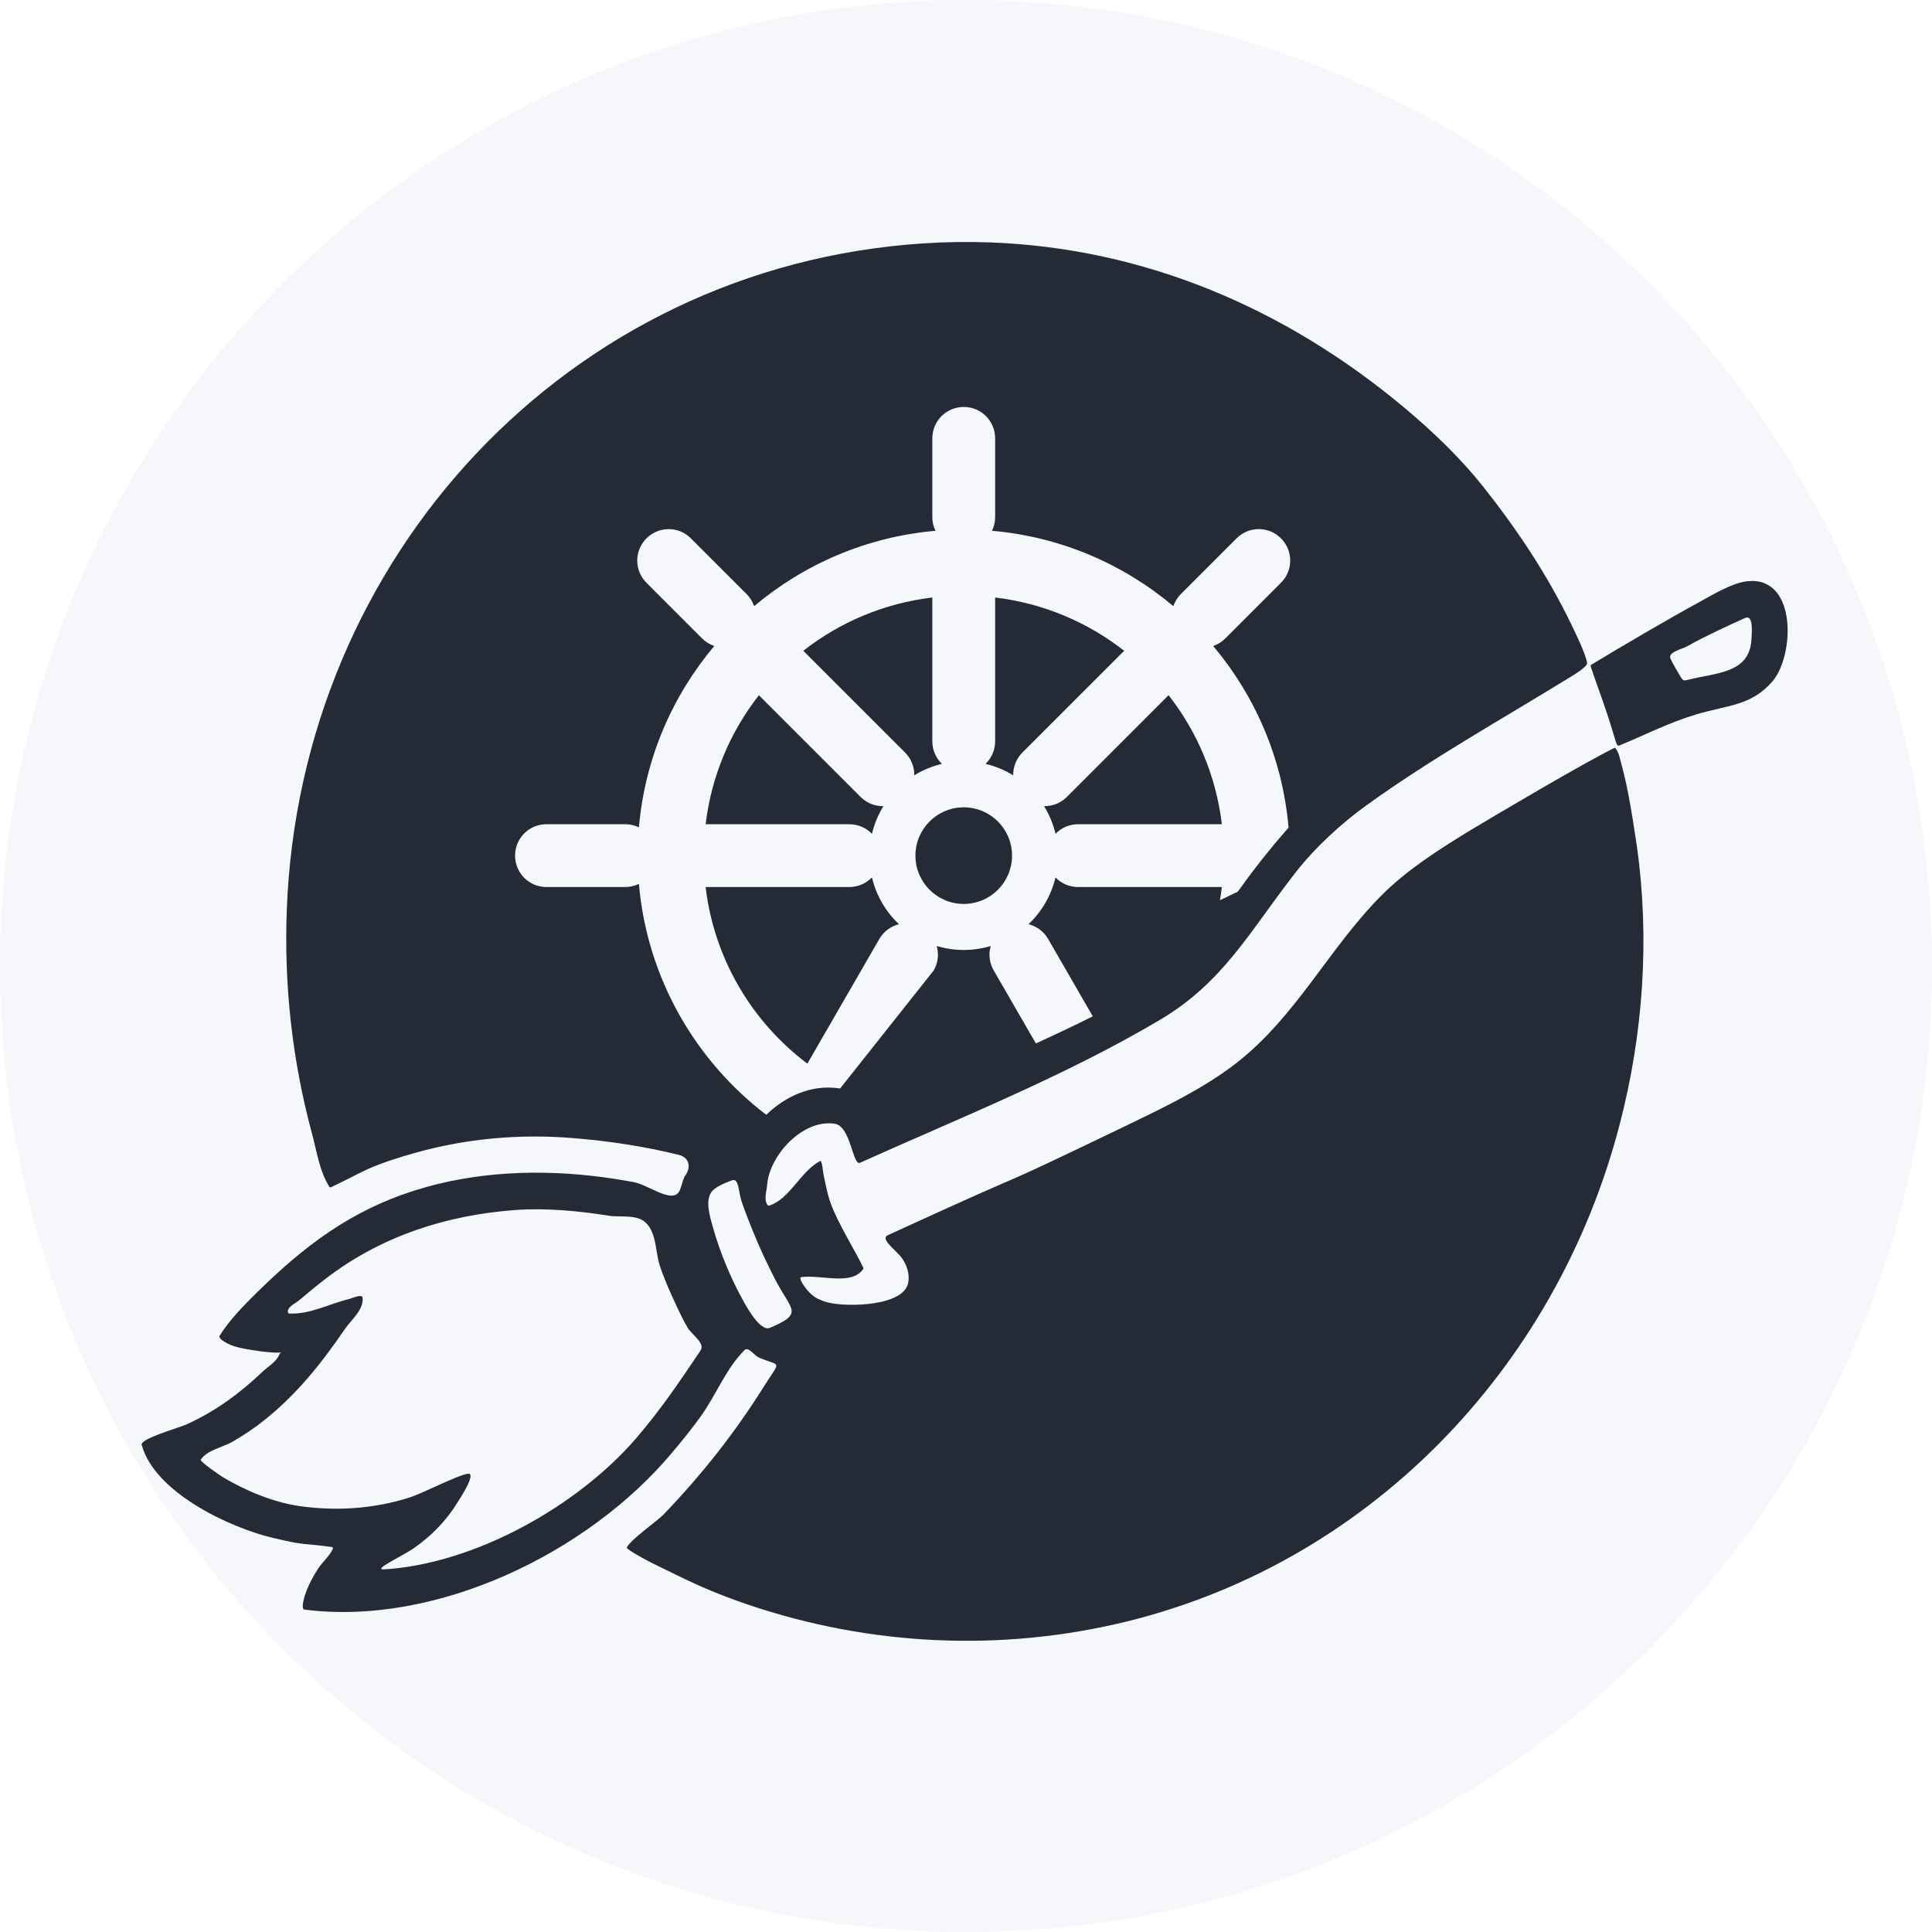
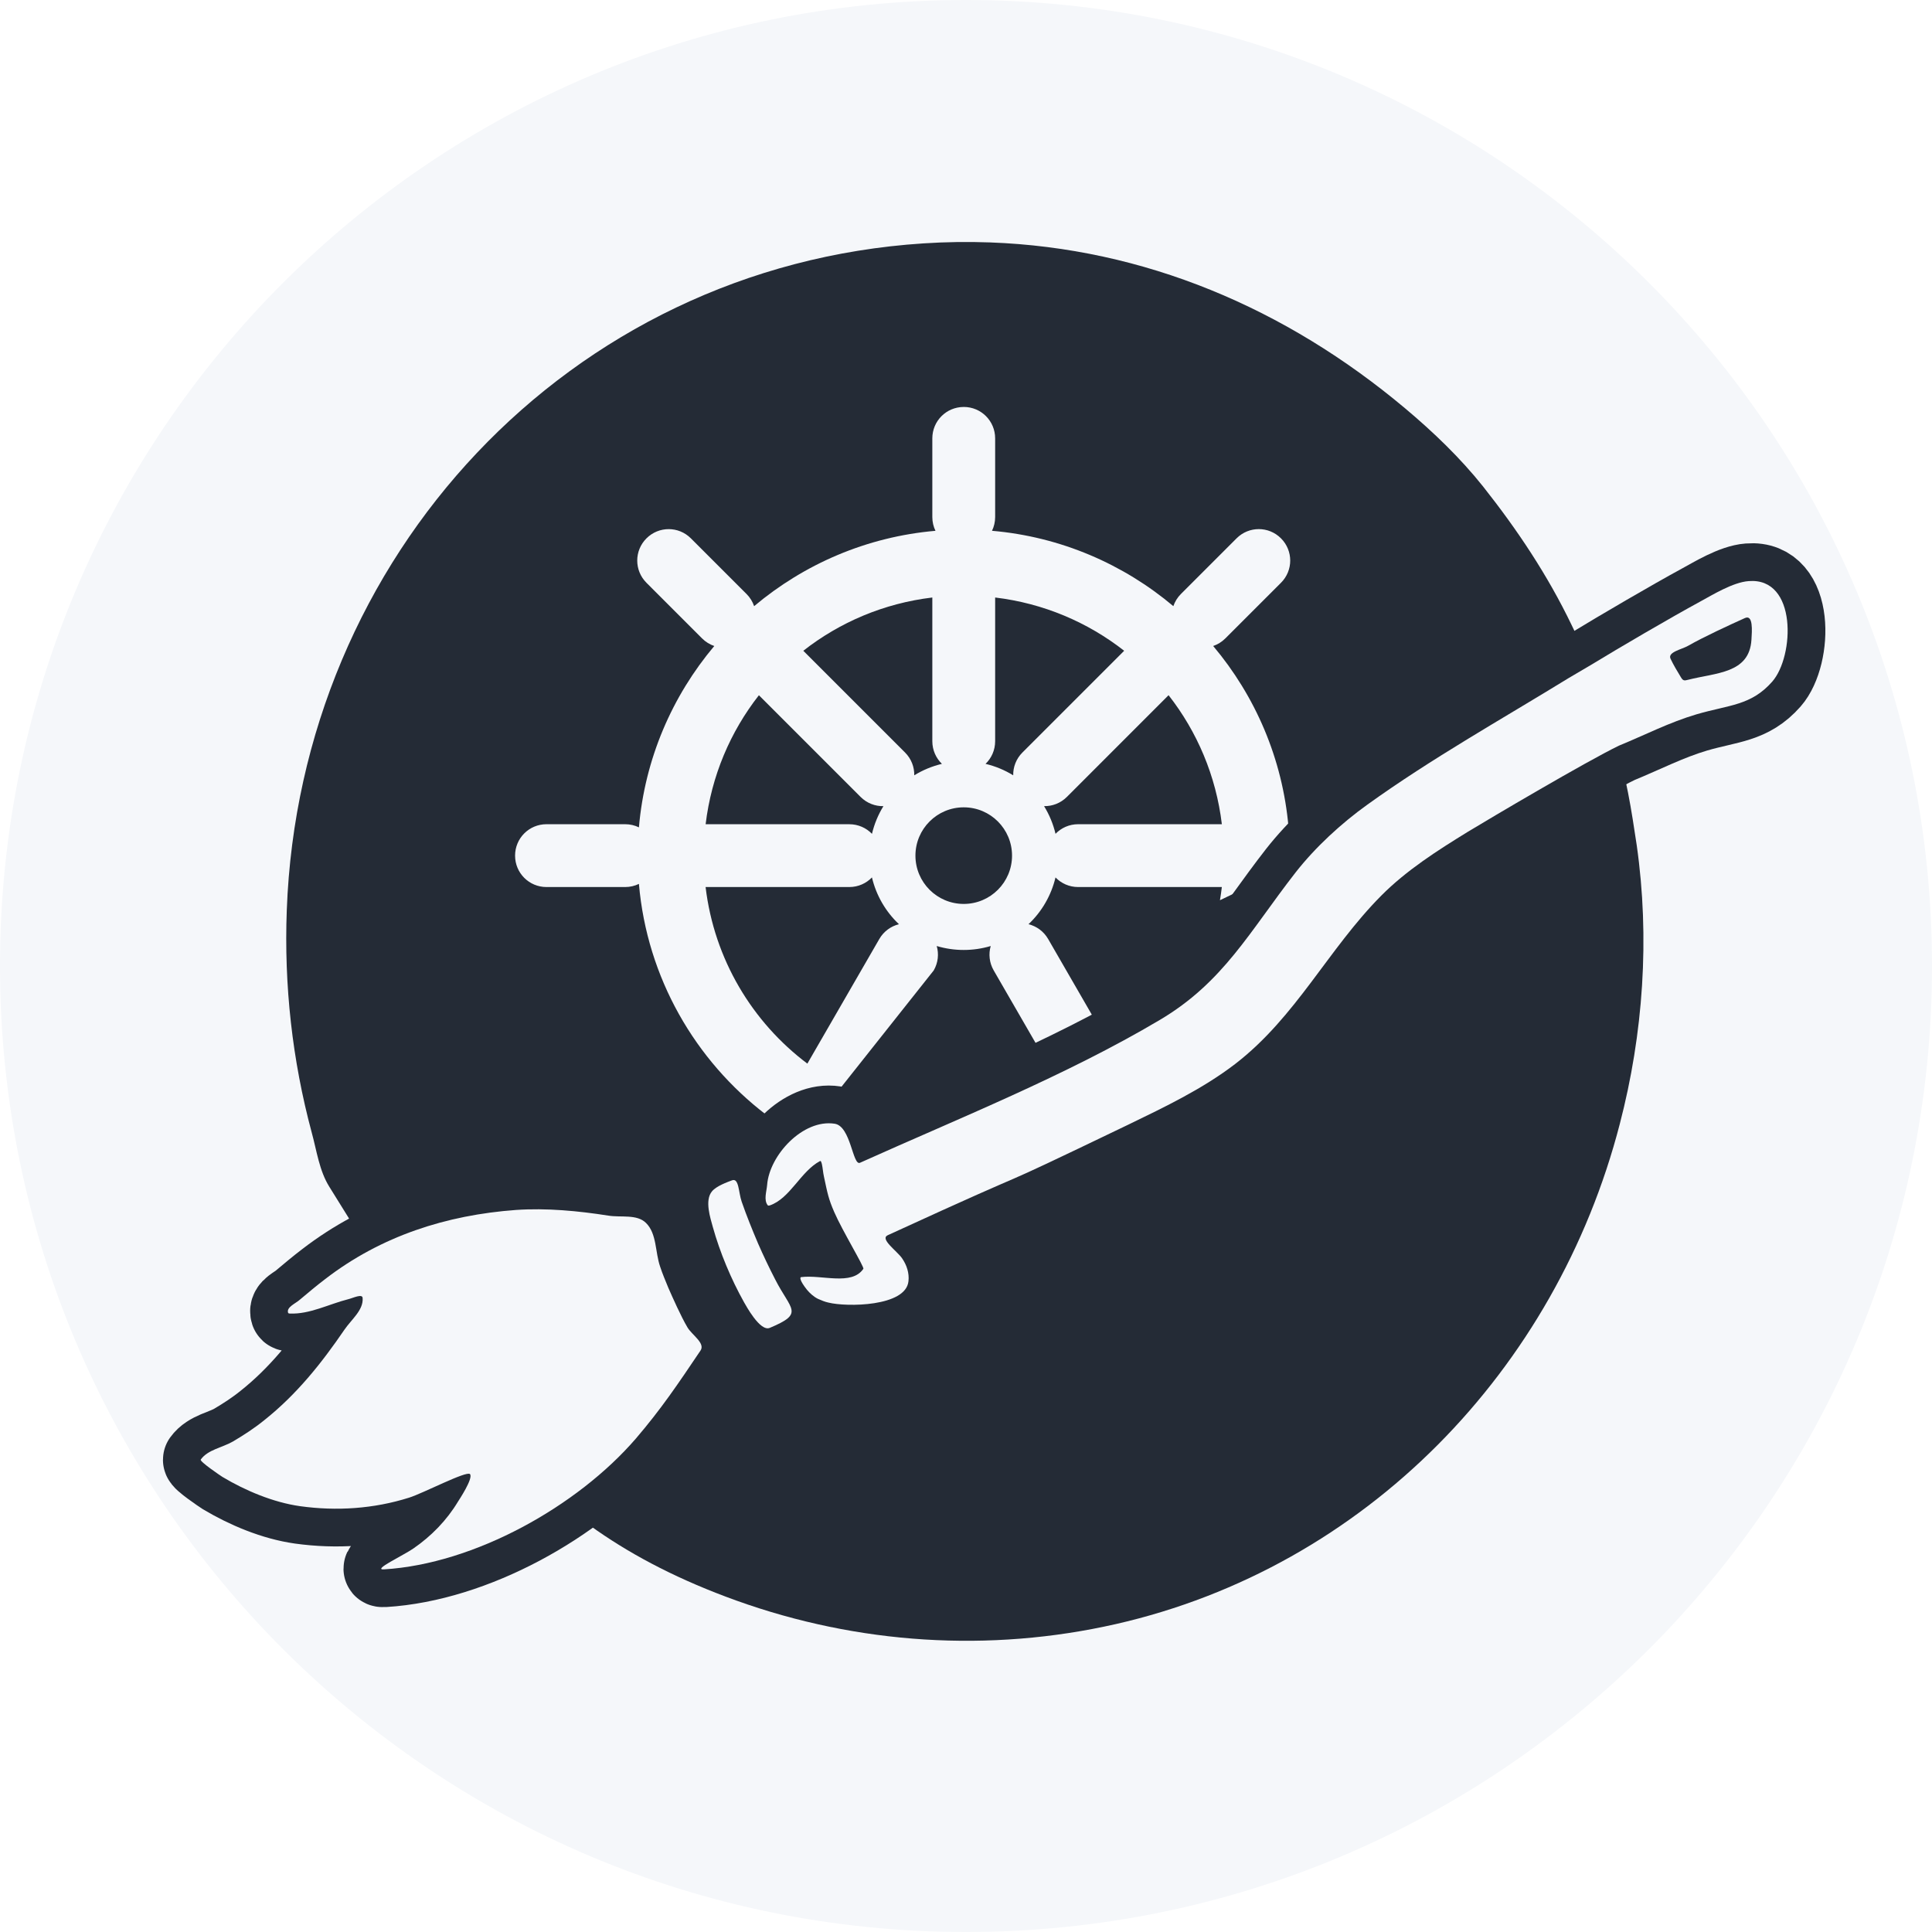
<svg xmlns="http://www.w3.org/2000/svg" viewBox="0 0 1024 1024" role="img" aria-labelledby="logo-title">
  <style>
-     .ink   { fill: #F5F7FA }
-     .paper { fill: #242B36 }
+     .ink     { fill: #F5F7FA }
+     .paper   { fill: #242B36 }
+     .paper-s { stroke: #242B36 }
  </style>
  <g id="base">
    <circle class="ink" fill="#F5F7FA" cx="512" cy="512" r="512" />
-     <path class="paper" fill="#242B36" d="M 524.77 128.49 C 513.11 128.06 501.31 128.22 489.4 129 C 301.4 141.2 158.9 295.1 152 482.4 C 150.5 522.2 154.9 561.9 165.2 600.2 C 167.9 610 169.2 620.5 174.6 629.1 C 175 629.7 176.1 628.9 176.8 628.6 C 182.8 625.8 188.6 622.6 194.6 619.8 C 202.1 616.4 212.5 613.1 220.2 611 C 247.1 603.4 275.7 600.9 303.5 603.2 C 322.6 604.7 341.6 607.6 360.2 612.2 C 365.5 613.8 366.5 619 362.8 623.6 C 361.7 626 361.3 628.7 360.2 631.1 C 356.6 638.5 343.9 628 335.7 626.5 C 328.4 625.2 321 624 313.5 623.2 C 279.9 619.5 245.4 621.7 213.5 633.1 C 180.4 644.9 156.4 664.7 132.1 689.1 C 127 694.2 120.2 701.7 116.4 708 C 115.4 709.7 121.5 713 125.7 714 C 129.7 715 133.8 715.6 137.9 716.2 C 145.46 717.19 148.3 716.96 149.11 716.8 C 148.8 716.94 148.31 717.28 148 718 C 146.4 721.9 142.3 724.1 139.3 726.9 C 127.1 738.5 114.4 747.9 99 754.9 C 94.9 756.8 74.2 762.5 75.1 765.8 C 82 791.2 121.9 809.7 144.6 815.1 C 162.5 819.3 158.7 817.7 175.7 819.9 C 176.7 820 176.6 820.7 176.2 821.4 C 174.3 825.1 170.9 827.9 168.6 831.4 C 166.1 835.2 163.4 840.3 161.9 844.7 C 161.6 845.5 159.2 852.8 161.3 853.1 C 231.1 862.1 311.5 823.2 355.9 770.3 C 361.4 763.8 366.8 757.2 371.7 750.3 C 379.7 739 384.8 725.4 394.6 715.6 C 396.7 713.5 399.7 718.5 402.4 719.6 C 414 724.5 414 720.4 405 734.7 C 389.3 759.7 372.3 781.2 351.9 802.5 C 348.1 806.5 334.1 816 332.2 820.3 C 331.9 820.9 339.7 825.5 345.7 828.5 C 364.5 837.7 373.1 842.1 390.2 848.3 C 454.8 871.5 524.4 876 591.4 860.8 C 724 830.6 824.8 726 858.5 595.8 C 871 547.9 874.5 497.1 867.5 448 C 866.1 438.7 864.7 429.4 862.9 420.2 C 861.7 413.9 860.1 407.6 858.4 401.3 C 857.61 398.13 856.12 396.23 855.9 396.3 L 855.9 396.3 L 855.9 396.3 C 840.7 403.6 789.3 434 778.1 440.8 C 762 450.7 745.5 461.2 732.1 474.7 C 703.9 503.1 687 539 654.7 563.9 C 637.5 577.1 617.4 586.7 598 596.1 C 511.7 637.6 564.4 611.6 470.5 654.7 C 466.2 656.7 475.4 663 478.1 666.9 C 480.6 670.5 482 674.8 481.5 679.1 C 480.1 692.6 448.7 692.8 439.1 690.4 C 437.2 690 435.3 689.2 433.5 688.4 C 431.3 687.3 429.3 685.5 427.7 683.6 C 423.6 678.4 424 677 424.6 676.9 C 435.6 675.5 451.4 681.6 457.6 672.5 C 458.2 671.6 446.5 652.4 442.2 642.5 C 439.1 635.4 438.6 632.5 436.7 623.6 C 436.2 621.4 436.1 619.1 435.6 616.9 C 435.4 616.3 435.2 615.1 434.6 615.4 C 424.3 620.9 418.8 635.2 408 638.9 C 407.6 639 407.1 639.1 406.9 638.8 C 404.7 636 406.3 631.6 406.6 628 C 407.8 612.3 425.6 593 442.4 595.6 C 451 596.9 451.9 618 455.8 616.3 C 508 592.8 564.8 570.2 614.7 540.6 C 648.5 520.6 662.3 493.7 686.7 462.4 C 697.2 449 710.9 436.4 724.7 426.5 C 758.9 401.9 795.6 381.4 831.4 359.4 C 833.2 358.3 841.6 353.4 841.2 351.3 C 840.1 345.5 834.4 334.3 833 331.3 C 820.3 304.9 804.3 280.9 786.1 257.9 C 774 242.7 759.6 228.9 744.7 216.4 C 681.44 163.29 606.38 131.46 524.77 128.49 z" />
+     <path class="paper" fill="#242B36" d="M 524.77 128.49 C 513.11 128.06 501.31 128.22 489.4 129 C 301.4 141.2 158.9 295.1 152 482.4 C 150.5 522.2 154.9 561.9 165.2 600.2 C 167.9 610 169.2 620.5 174.6 629.1 C 241.1 735 272.6 806 390.2 848.3 C 454.8 871.5 524.4 876 591.4 860.8 C 724 830.6 824.8 726 858.5 595.8 C 871 547.9 874.5 497.1 867.5 448 C 866.1 438.7 864.7 429.4 862.9 420.2 C 861.7 413.9 860.1 407.6 858.4 401.3 C 857.61 398.13 856.12 396.23 855.9 396.3 C 848.85 382.2 844.14 366.8 841.2 351.3 C 840.1 345.5 834.4 334.3 833 331.3 C 820.3 304.9 804.3 280.9 786.1 257.9 C 774 242.7 759.6 228.9 744.7 216.4 C 681.44 163.29 606.38 131.46 524.77 128.49 z" />
  </g>
  <g id="mascot-helm">
    <path class="ink" fill="#F5F7FA" d="m 510.8,215.7 c -9.22,0 -16.65,7.43 -16.65,16.65 v 41.7 c 0,2.62 0.6,5.09 1.67,7.29 -36.41,3.15 -69.64,17.65 -96.12,39.94 -0.8,-2.35 -2.13,-4.57 -4.02,-6.45 l -29.49,-29.49 c -6.52,-6.52 -17.02,-6.52 -23.55,0 -6.52,6.52 -6.52,17.02 0,23.55 l 29.49,29.49 c 1.88,1.88 4.09,3.22 6.45,4.02 -22.29,26.48 -36.79,59.71 -39.94,96.12 -2.2,-1.07 -4.68,-1.67 -7.29,-1.67 H 289.65 C 280.43,436.85 273,444.28 273,453.5 c 0,9.22 7.43,16.65 16.65,16.65 h 41.7 c 2.62,0 5.09,-0.6 7.29,-1.67 4.3,49.79 29.84,93.63 67.47,122.38 9.43,-9.05 23.14,-16.44 39.17,-13.94 l 49.61,-62.57 c 2.36,-4.09 2.8,-8.75 1.59,-12.94 a 50,50 0 0 0 14.31,2.09 50,50 0 0 0 14.31,-2.09 c -1.21,4.19 -0.77,8.85 1.59,12.94 l 22.34,38.69 c 10.24,-4.68 20.33,-9.41 30.16,-14.37 l -23.65,-40.97 c -2.36,-4.09 -6.18,-6.8 -10.41,-7.85 a 50,50 0 0 0 14.31,-24.79 c 3.02,3.14 7.28,5.09 12,5.09 h 76.16 C 647.33,472.5 646.99,474.83 646.6,477.14 l 9.45,-4.54 c 7.85,-10.95 16.45,-22.11 27.16,-34.21 -0.09,0.04 -0.17,0.08 -0.26,0.12 -3.15,-36.41 -17.65,-69.64 -39.94,-96.12 2.35,-0.8 4.57,-2.14 6.45,-4.02 l 29.49,-29.49 c 6.52,-6.52 6.52,-17.02 0,-23.55 -6.52,-6.52 -17.02,-6.52 -23.54,0 l -29.49,29.49 c -1.88,1.88 -3.22,4.09 -4.02,6.45 -26.48,-22.29 -59.71,-36.79 -96.12,-39.94 1.07,-2.2 1.67,-4.67 1.67,-7.29 v -41.7 c 0,-9.22 -7.42,-16.65 -16.65,-16.65 z M 494.15,316.69 v 76.16 c 0,4.73 1.95,8.98 5.09,12.01 a 50,50 0 0 0 -14.66,6.07 c 0.08,-4.36 -1.55,-8.75 -4.89,-12.09 l -53.92,-53.92 c 19.29,-15.11 42.73,-25.17 68.38,-28.23 z m 33.3,0 c 25.65,3.07 49.09,13.13 68.38,28.23 l -53.92,53.92 c -3.34,3.34 -4.97,7.73 -4.89,12.09 a 50,50 0 0 0 -14.66,-6.07 c 3.14,-3.02 5.09,-7.28 5.09,-12.01 z m -125.23,51.78 53.92,53.92 c 3.34,3.34 7.73,4.97 12.09,4.89 a 50,50 0 0 0 -6.07,14.67 c -3.02,-3.14 -7.28,-5.09 -12,-5.09 h -76.16 c 3.07,-25.65 13.13,-49.09 28.24,-68.38 z m 217.15,0 c 15.11,19.29 25.17,42.73 28.24,68.38 h -76.16 c -4.73,0 -8.98,1.95 -12,5.09 a 50,50 0 0 0 -6.07,-14.67 c 4.36,0.08 8.75,-1.55 12.09,-4.89 z M 510.8,427.9 A 25.6,25.6 0 0 1 536.4,453.5 25.6,25.6 0 0 1 510.8,479.1 25.6,25.6 0 0 1 485.2,453.5 25.6,25.6 0 0 1 510.8,427.9 Z m -48.65,37.16 a 50,50 0 0 0 14.31,24.79 c -4.23,1.05 -8.05,3.76 -10.41,7.85 l -38.13,66.04 c -29.23,-21.97 -49.37,-55.33 -53.94,-93.59 h 76.16 c 4.73,0 8.98,-1.95 12,-5.09 z" />
  </g>
  <g id="brand-broom">
-     <path class="ink" fill="#F5F7FA" d="M273.5,641.3C236.6,644 202,655.1 172.4,677.9C167.8,681.4 163.4,685.1 159,688.8C156.7,690.9 151.7,692.8 152.7,695.8C152.8,696.1 153.2,696.2 153.5,696.2C164.1,696.7 174.3,691.2 184.6,688.6C187.1,688 192.1,685.5 192.2,688C192.7,694.4 186.2,699.4 182.6,704.7C170.3,722.7 157.2,739.1 140.1,752.7C134.8,757 129.4,760.5 123.5,764C117.8,767.3 110.2,768.3 106.4,773.6C105.7,774.6 116.8,782.1 117.9,782.8C130.1,790.1 144.9,796.3 159,798.3C178.4,801 198.1,799.7 216.8,793.8C224.2,791.5 247.3,779.4 249.1,781.3C251,783.5 243.1,795.3 242.8,795.8C236.8,805.8 228.6,814.2 219,820.8C213.8,824.4 197.1,832.2 203.5,831.8C251.5,828.9 306,798.4 337,762.5C350.6,746.6 359.3,733.6 371.3,715.8C373.9,711.9 366.8,707.6 364.4,703.6C361,697.9 356.3,687.3 354.2,682.5C352.7,678.8 351.1,675.1 349.9,671.4C347.2,663.7 348.2,653.9 342.4,648.2C337.6,643.4 329.1,645.4 322.4,644.3C306.5,641.8 289.6,640.2 273.5,641.3Z" />
-     <path class="paper" fill="#242B36" d="M926.8,308C952.7,305.9 951.1,347.9 939.3,361.3C928.1,374 916.7,373.5 899.2,378.6C884.7,382.9 872,389.5 858.1,395.2C856.6,395.8 856.3,391.8 851.7,378C849,369.8 845.9,361.7 843.2,353.5C843.1,353.2 843,352.6 843.3,352.4C858.2,343.3 885.4,327.4 901.4,318.7C907.5,315.4 918.5,308.6 926.8,308Z" />
-     <path class="ink" fill="#F5F7FA" d="M388,625.6C385.6,626.5 379.7,628.6 377.4,631.4C373.3,636.2 376.6,645.8 377.8,650.3C381.6,663.9 387.5,678 394.4,690.3C395.2,691.6 402.8,706 408,703.8C426.6,696 419.1,694.4 410.8,678C407.6,671.8 404.6,665.5 401.8,659.1C398.7,651.8 395.7,644.4 393.1,636.9C391.4,632 391.7,624.2 388,625.6Z" />
-     <path class="ink" fill="#F5F7FA" d="M924.8,327.6C916.6,331.3 903.3,337.4 894.7,342.3C891.4,344.2 883.8,345.6 885.4,349.1C887,352.5 889,355.8 891,359.1C892.1,360.9 892.8,360.8 894.7,360.3C909.6,356.5 927.2,357 928.3,339.1C928.6,334.4 929.3,325.5 924.8,327.6Z" />
+     <g id="broom-clearance" class="paper paper-s" fill="#242B36" stroke="#242B36" stroke-width="40" stroke-linejoin="round" stroke-linecap="round">
+       <path d="M273.5,641.3C236.6,644 202,655.1 172.4,677.9C167.8,681.4 163.4,685.1 159,688.8C156.7,690.9 151.7,692.8 152.7,695.8C152.8,696.1 153.2,696.2 153.5,696.2C164.1,696.7 174.3,691.2 184.6,688.6C187.1,688 192.1,685.5 192.2,688C192.7,694.4 186.2,699.4 182.6,704.7C170.3,722.7 157.2,739.1 140.1,752.7C134.8,757 129.4,760.5 123.5,764C117.8,767.3 110.2,768.3 106.4,773.6C105.7,774.6 116.8,782.1 117.9,782.8C130.1,790.1 144.9,796.3 159,798.3C178.4,801 198.1,799.7 216.8,793.8C224.2,791.5 247.3,779.4 249.1,781.3C251,783.5 243.1,795.3 242.8,795.8C236.8,805.8 228.6,814.2 219,820.8C213.8,824.4 197.1,832.2 203.5,831.8C251.5,828.9 306,798.4 337,762.5C350.6,746.6 359.3,733.6 371.3,715.8C373.9,711.9 366.8,707.6 364.4,703.6C361,697.9 356.3,687.3 354.2,682.5C352.7,678.8 351.1,675.1 349.9,671.4C347.2,663.7 348.2,653.9 342.4,648.2C337.6,643.4 329.1,645.4 322.4,644.3C306.5,641.8 289.6,640.2 273.5,641.3Z" />
+       <path d="M858.1,395.2C840.7,403.6 789.3,434 778.1,440.8C762,450.7 745.5,461.2 732.1,474.7C703.9,503.1 687,539 654.7,563.9C637.5,577.1 617.4,586.7 598,596.1C511.7,637.6 564.4,611.6 470.5,654.7C466.2,656.7 475.4,663 478.1,666.9C480.6,670.5 482,674.8 481.5,679.1C480.1,692.6 448.7,692.8 439.1,690.4C437.2,690 435.3,689.2 433.5,688.4C431.3,687.3 429.3,685.5 427.7,683.6C423.6,678.4 424,677 424.6,676.9C435.6,675.5 451.4,681.6 457.6,672.5C458.2,671.6 446.5,652.4 442.2,642.5C439.1,635.4 438.6,632.5 436.7,623.6C436.2,621.4 436.1,619.1 435.6,616.9C435.4,616.3 435.2,615.1 434.6,615.4C424.3,620.9 418.8,635.2 408,638.9C407.6,639 407.1,639.1 406.9,638.8C404.7,636 406.3,631.6 406.6,628C407.8,612.3 425.6,593 442.4,595.6C451,596.9 451.9,618 455.8,616.3C508,592.8 564.8,570.2 614.7,540.6C648.5,520.6 662.3,493.7 686.7,462.4C697.2,449 710.9,436.4 724.7,426.5C758.9,401.9 795.6,381.4 831.4,359.4C833.2,358.3 841.6,353.4 843.3,352.4C858.2,343.3 885.4,327.4 901.4,318.7C907.5,315.4 918.5,308.6 926.8,308C952.7,305.9 951.1,347.9 939.3,361.3C928.1,374 916.7,373.5 899.2,378.6C884.7,382.9 872,389.5 858.1,395.2Z" />
+       <path d="M388,625.6C385.6,626.5 379.7,628.6 377.4,631.4C373.3,636.2 376.6,645.8 377.8,650.3C381.6,663.9 387.5,678 394.4,690.3C395.2,691.6 402.8,706 408,703.8C426.6,696 419.1,694.4 410.8,678C407.6,671.8 404.6,665.5 401.8,659.1C398.7,651.8 395.7,644.4 393.1,636.9C391.4,632 391.7,624.2 388,625.6Z" />
+     </g>
+     <path id="broom-bristles" class="ink" fill="#F5F7FA" d="M273.5,641.3C236.6,644 202,655.1 172.4,677.9C167.8,681.4 163.4,685.1 159,688.8C156.7,690.9 151.7,692.8 152.7,695.8C152.8,696.1 153.2,696.2 153.5,696.2C164.1,696.7 174.3,691.2 184.6,688.6C187.1,688 192.1,685.5 192.2,688C192.7,694.4 186.2,699.4 182.6,704.7C170.3,722.7 157.2,739.1 140.1,752.7C134.8,757 129.4,760.5 123.5,764C117.8,767.3 110.2,768.3 106.4,773.6C105.7,774.6 116.8,782.1 117.9,782.8C130.1,790.1 144.9,796.3 159,798.3C178.4,801 198.1,799.7 216.8,793.8C224.2,791.5 247.3,779.4 249.1,781.3C251,783.5 243.1,795.3 242.8,795.8C236.8,805.8 228.6,814.2 219,820.8C213.8,824.4 197.1,832.2 203.5,831.8C251.5,828.9 306,798.4 337,762.5C350.6,746.6 359.3,733.6 371.3,715.8C373.9,711.9 366.8,707.6 364.4,703.6C361,697.9 356.3,687.3 354.2,682.5C352.7,678.8 351.1,675.1 349.9,671.4C347.2,663.7 348.2,653.9 342.4,648.2C337.6,643.4 329.1,645.4 322.4,644.3C306.5,641.8 289.6,640.2 273.5,641.3Z" />
+     <path id="broom-handle" class="ink" fill="#F5F7FA" d="M858.1,395.2C840.7,403.6 789.3,434 778.1,440.8C762,450.7 745.5,461.2 732.1,474.7C703.9,503.1 687,539 654.7,563.9C637.5,577.1 617.4,586.7 598,596.1C511.7,637.6 564.4,611.6 470.5,654.7C466.2,656.7 475.4,663 478.1,666.9C480.6,670.5 482,674.8 481.5,679.1C480.1,692.6 448.7,692.8 439.1,690.4C437.2,690 435.3,689.2 433.5,688.4C431.3,687.3 429.3,685.5 427.7,683.6C423.6,678.4 424,677 424.6,676.9C435.6,675.5 451.4,681.6 457.6,672.5C458.2,671.6 446.5,652.4 442.2,642.5C439.1,635.4 438.6,632.5 436.7,623.6C436.2,621.4 436.1,619.1 435.6,616.9C435.4,616.3 435.2,615.1 434.6,615.4C424.3,620.9 418.8,635.2 408,638.9C407.6,639 407.1,639.1 406.9,638.8C404.7,636 406.3,631.6 406.6,628C407.8,612.3 425.6,593 442.4,595.6C451,596.9 451.9,618 455.8,616.3C508,592.8 564.8,570.2 614.7,540.6C648.5,520.6 662.3,493.7 686.7,462.4C697.2,449 710.9,436.4 724.7,426.5C758.9,401.9 795.6,381.4 831.4,359.4C833.2,358.3 841.6,353.4 843.3,352.4C858.2,343.3 885.4,327.4 901.4,318.7C907.5,315.4 918.5,308.6 926.8,308C952.7,305.9 951.1,347.9 939.3,361.3C928.1,374 916.7,373.5 899.2,378.6C884.7,382.9 872,389.5 858.1,395.2Z" />
+     <path id="broom-ferrule" class="ink" fill="#F5F7FA" d="M388,625.6C385.6,626.5 379.7,628.6 377.4,631.4C373.3,636.2 376.6,645.8 377.8,650.3C381.6,663.9 387.5,678 394.4,690.3C395.2,691.6 402.8,706 408,703.8C426.6,696 419.1,694.4 410.8,678C407.6,671.8 404.6,665.5 401.8,659.1C398.7,651.8 395.7,644.4 393.1,636.9C391.4,632 391.7,624.2 388,625.6Z" />
+     <path id="broom-grip-slot" class="paper" fill="#242B36" d="M924.8,327.6C916.6,331.3 903.3,337.4 894.7,342.3C891.4,344.2 883.8,345.6 885.4,349.1C887,352.5 889,355.8 891,359.1C892.1,360.9 892.8,360.8 894.7,360.3C909.6,356.5 927.2,357 928.3,339.1C928.6,334.4 929.3,325.5 924.8,327.6Z" />
  </g>
</svg>
